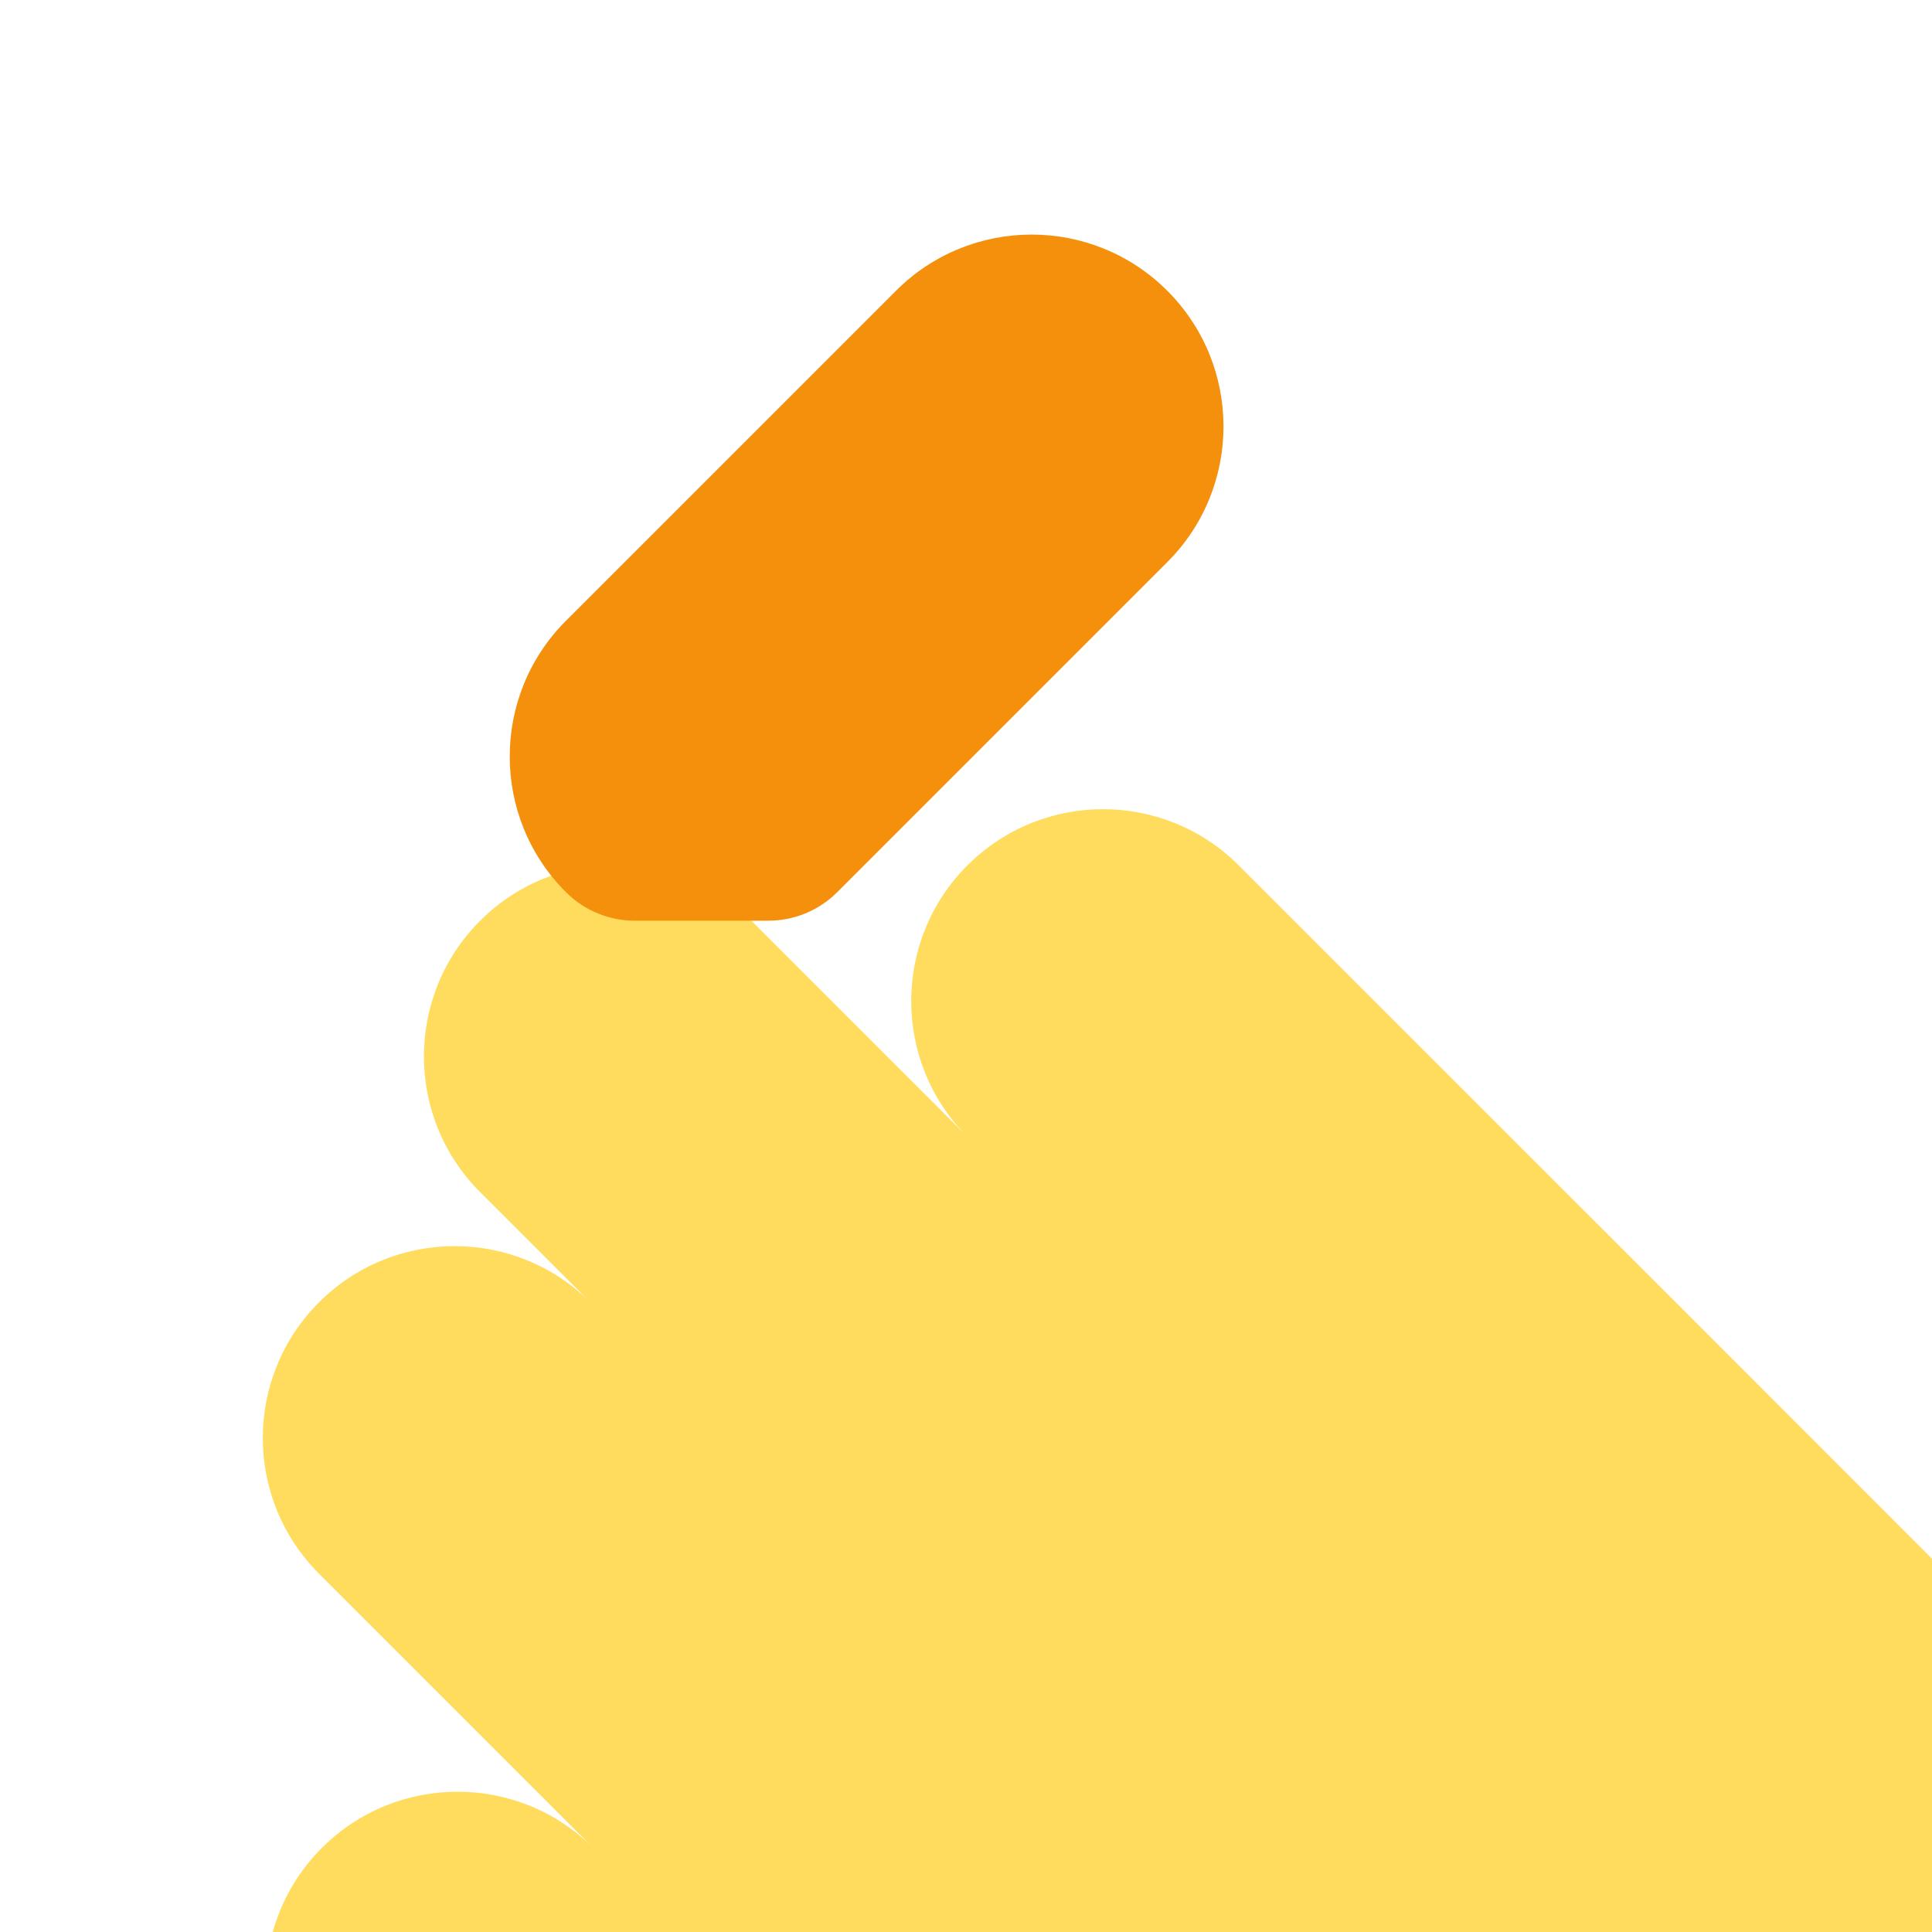
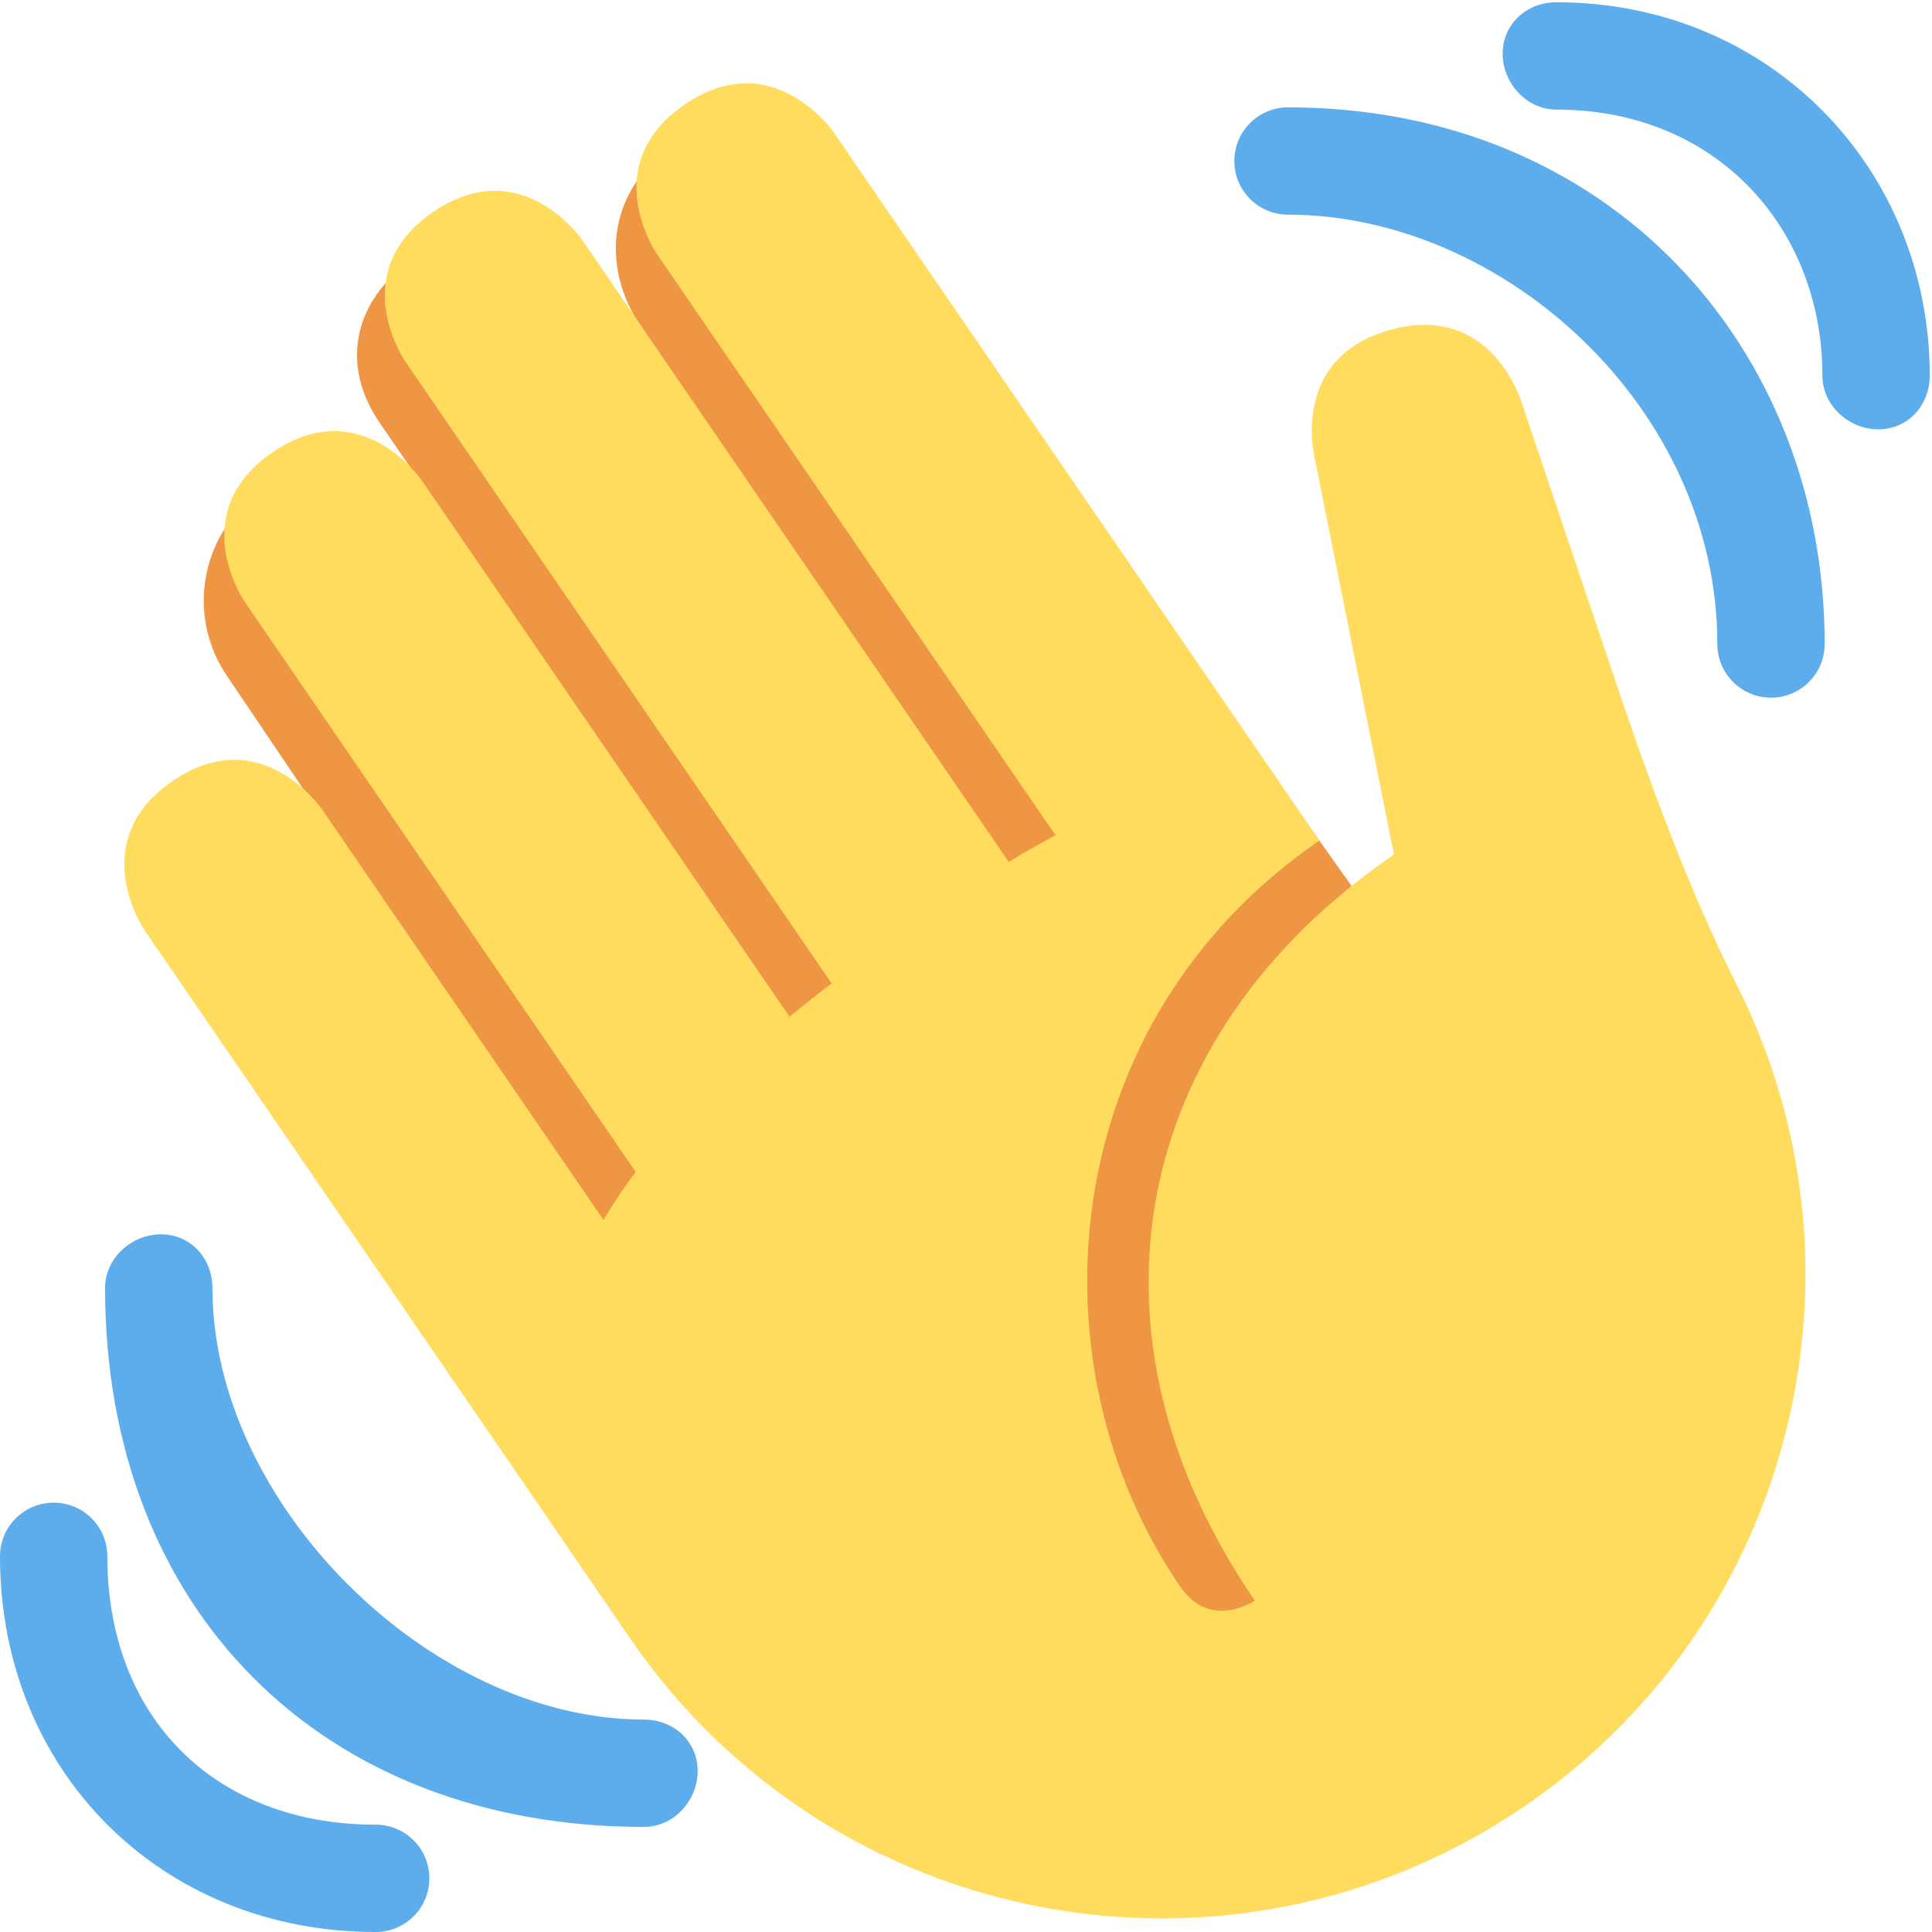
- <svg xmlns="http://www.w3.org/2000/svg" viewBox="0 0 36 36" width="36" height="36" aria-hidden="true">
-   <path fill="#FFDC5D" d="M31.285 24.328l-8.203-8.203c-1.396-1.396-3.66-1.396-5.056 0-1.396 1.396-1.396 3.66 0 5.056l3.148 3.147-7.172-7.171c-1.396-1.396-3.66-1.396-5.056 0-1.396 1.396-1.396 3.66 0 5.056l7.172 7.172-5.118-5.118c-1.396-1.396-3.66-1.396-5.056 0-1.396 1.396-1.396 3.66 0 5.056l7.172 7.172-2.062-2.062c-1.396-1.396-3.66-1.396-5.056 0-1.396 1.396-1.396 3.66 0 5.056l10.254 10.254c5.584 5.584 14.639 5.584 20.223 0 5.584-5.584 5.584-14.639 0-20.223l-10.246-10.254z" />
-   <path fill="#F4900C" d="M11.83 17.156c-.465 0-.931-.178-1.285-.532-1.396-1.396-1.396-3.66 0-5.056l6.15-6.15c1.396-1.396 3.66-1.396 5.056 0 1.396 1.396 1.396 3.66 0 5.056l-6.15 6.15c-.354.354-.82.532-1.285.532z" />
+ <svg xmlns="http://www.w3.org/2000/svg" viewBox="0 0 36 36">
+   <path fill="#EF9645" d="M4.861 9.147c.94-.657 2.357-.531 3.201.166l-.968-1.407c-.779-1.111-.5-2.313.612-3.093 1.112-.777 4.263 1.312 4.263 1.312-.786-1.122-.639-2.544.483-3.331 1.122-.784 2.67-.513 3.456.611l10.42 14.72L25 31l-11.083-4.042L4.25 12.625c-.793-1.129-.519-2.686.611-3.478z" />
+   <path fill="#FFDC5D" d="M2.695 17.336s-1.132-1.65.519-2.781c1.649-1.131 2.78.518 2.78.518l5.251 7.658c.181-.302.379-.6.6-.894L4.557 11.21s-1.131-1.649.519-2.78c1.649-1.131 2.78.518 2.78.518l6.855 9.997c.255-.208.516-.417.785-.622L7.549 6.732s-1.131-1.649.519-2.78c1.649-1.131 2.78.518 2.78.518l7.947 11.589c.292-.179.581-.334.871-.498L12.238 4.729s-1.131-1.649.518-2.78c1.649-1.131 2.78.518 2.78.518l7.854 11.454 1.194 1.742c-4.948 3.394-5.419 9.779-2.592 13.902.565.825 1.39.26 1.39.26-3.393-4.949-2.357-10.51 2.592-13.903L24.515 8.62s-.545-1.924 1.378-2.47c1.924-.545 2.47 1.379 2.47 1.379l1.685 5.004c.668 1.984 1.379 3.961 2.32 5.831 2.657 5.28 1.07 11.842-3.94 15.279-5.465 3.747-12.936 2.354-16.684-3.11L2.695 17.336z" />
+   <g fill="#5DADEC">
+     <path d="M12 32.042C8 32.042 3.958 28 3.958 24c0-.553-.405-1-.958-1s-1.042.447-1.042 1C1.958 30 6 34.042 12 34.042c.553 0 1-.489 1-1.042s-.447-.958-1-.958z" />
+     <path d="M7 34c-3 0-5-2-5-5 0-.553-.447-1-1-1s-1 .447-1 1c0 4 3 7 7 7 .553 0 1-.447 1-1s-.447-1-1-1zM24 2c-.552 0-1 .448-1 1s.448 1 1 1c4 0 8 3.589 8 8 0 .552.448 1 1 1s1-.448 1-1c0-5.514-4-10-10-10z" />
+     <path d="M29 .042c-.552 0-1 .406-1 .958s.448 1.042 1 1.042c3 0 4.958 2.225 4.958 4.958 0 .552.489 1 1.042 1s.958-.448.958-1C35.958 3.163 33 .042 29 .042z" />
+   </g>
</svg>
